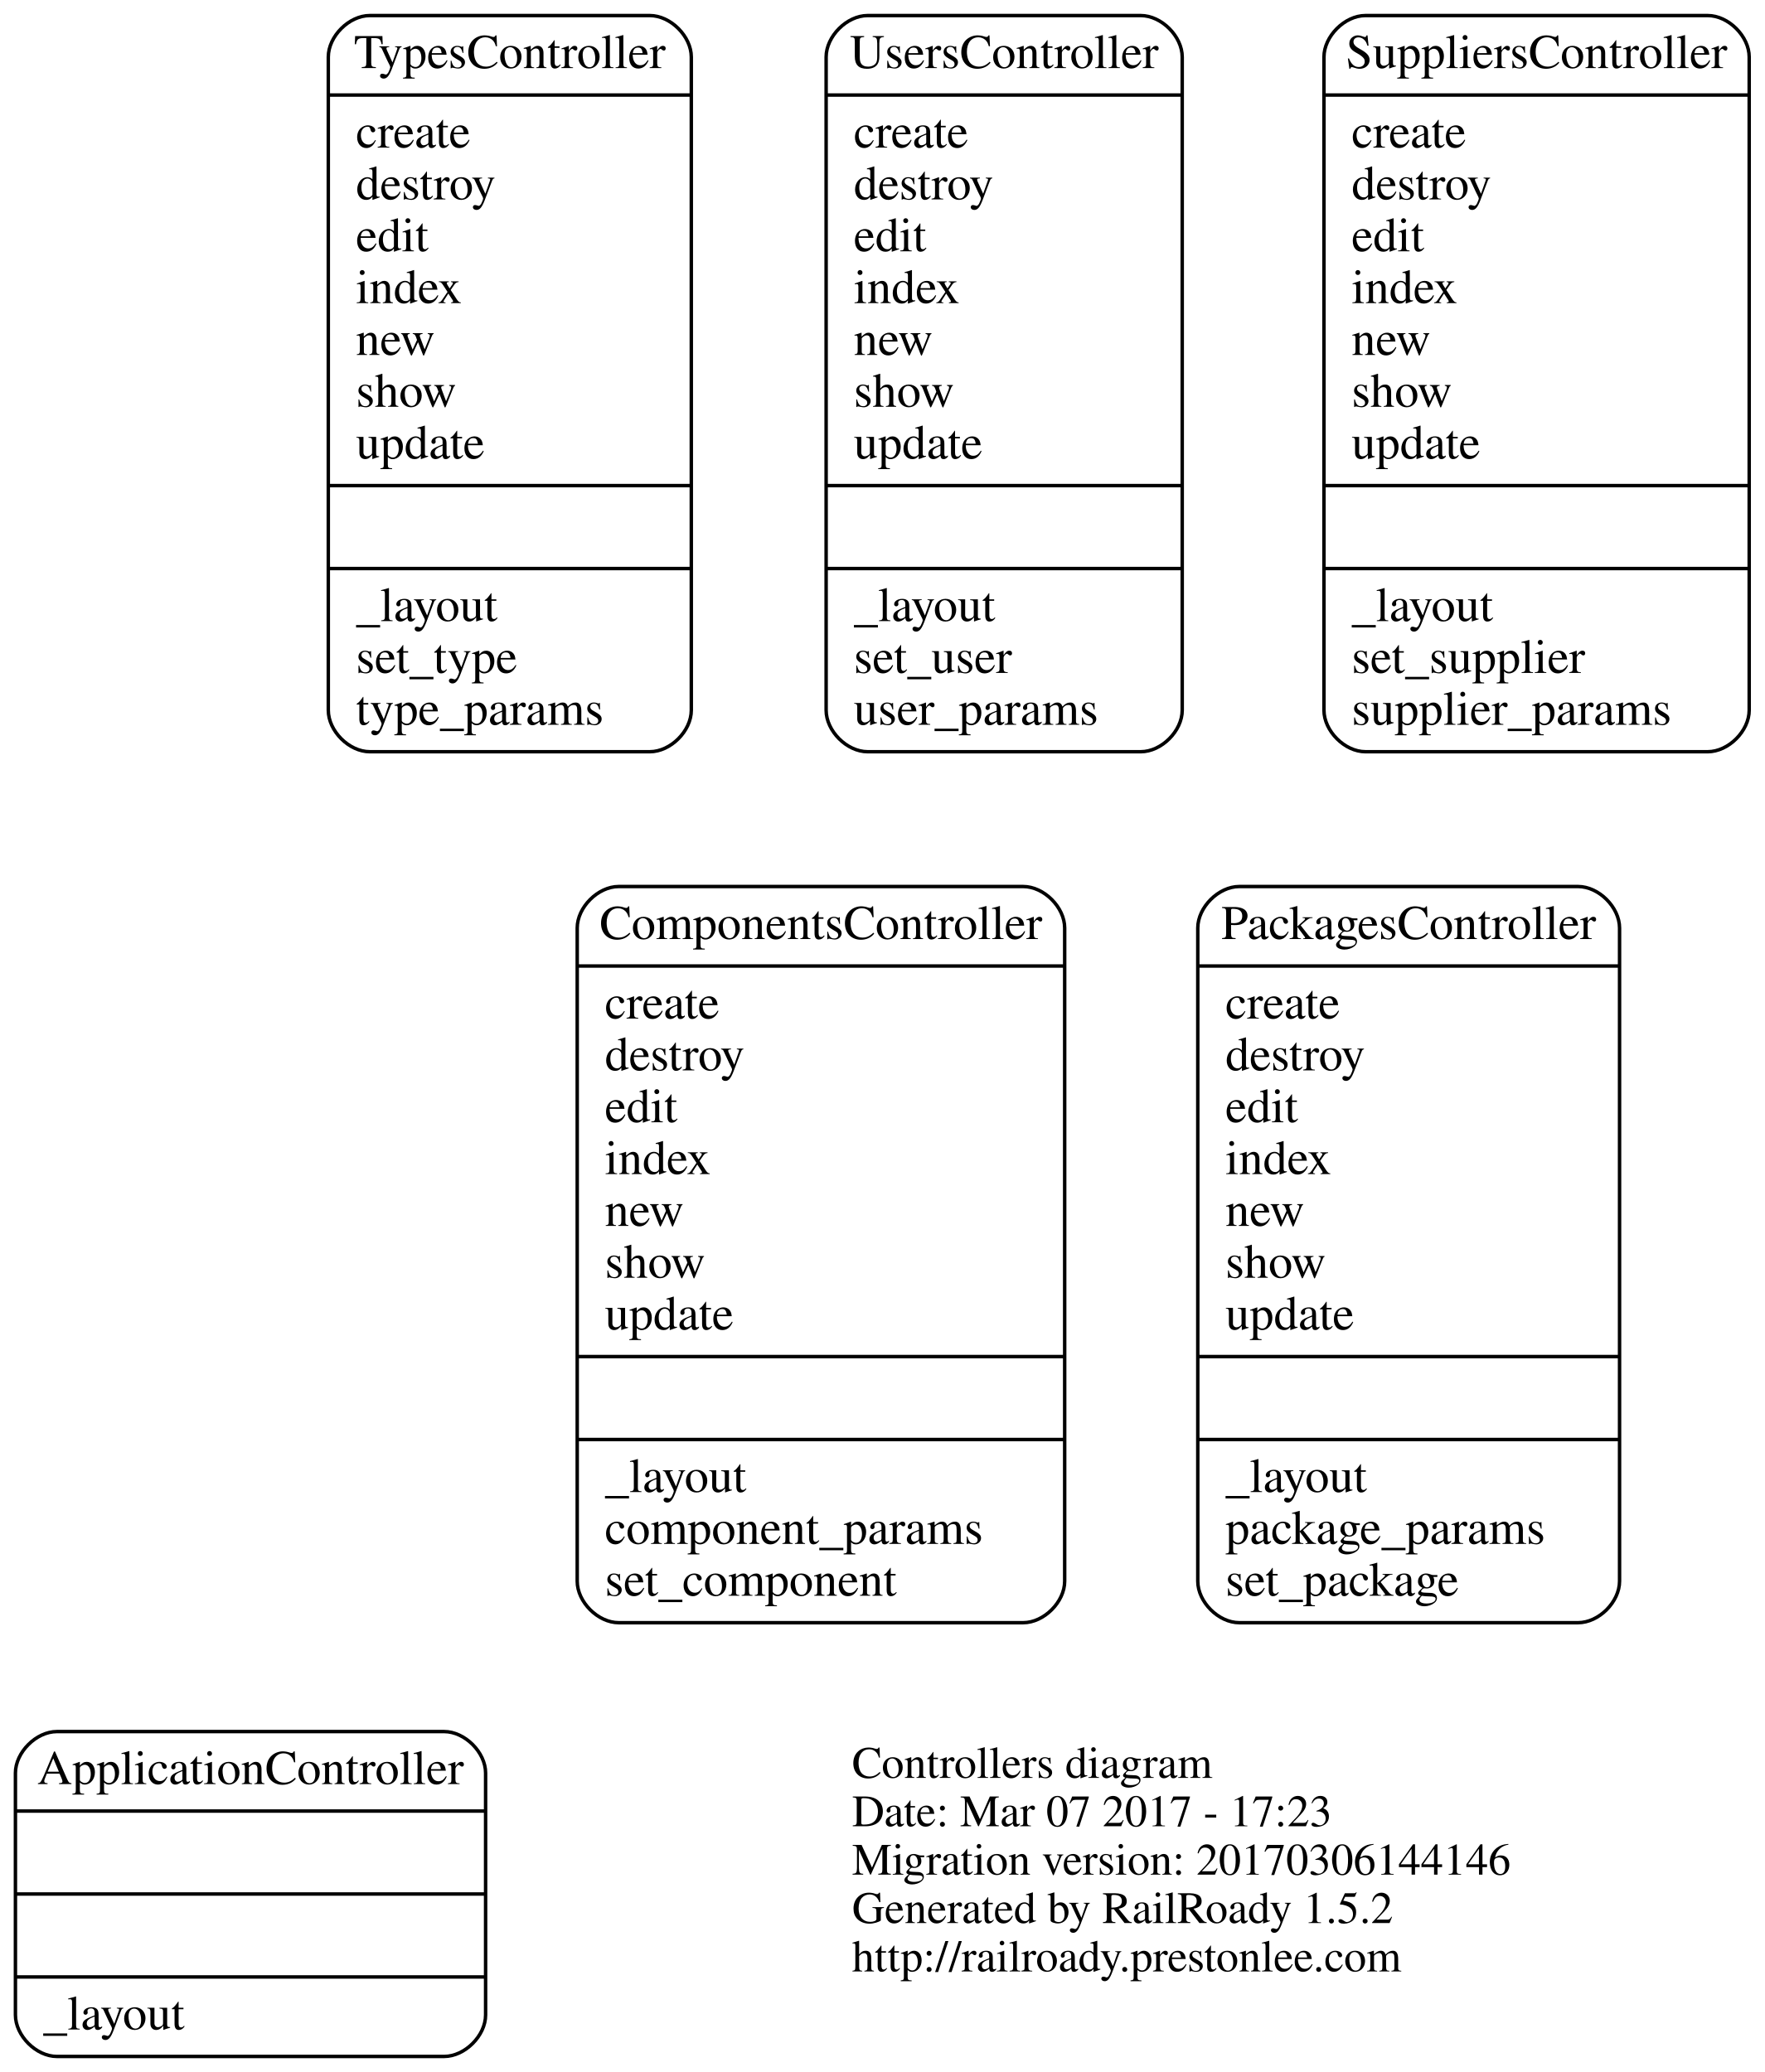
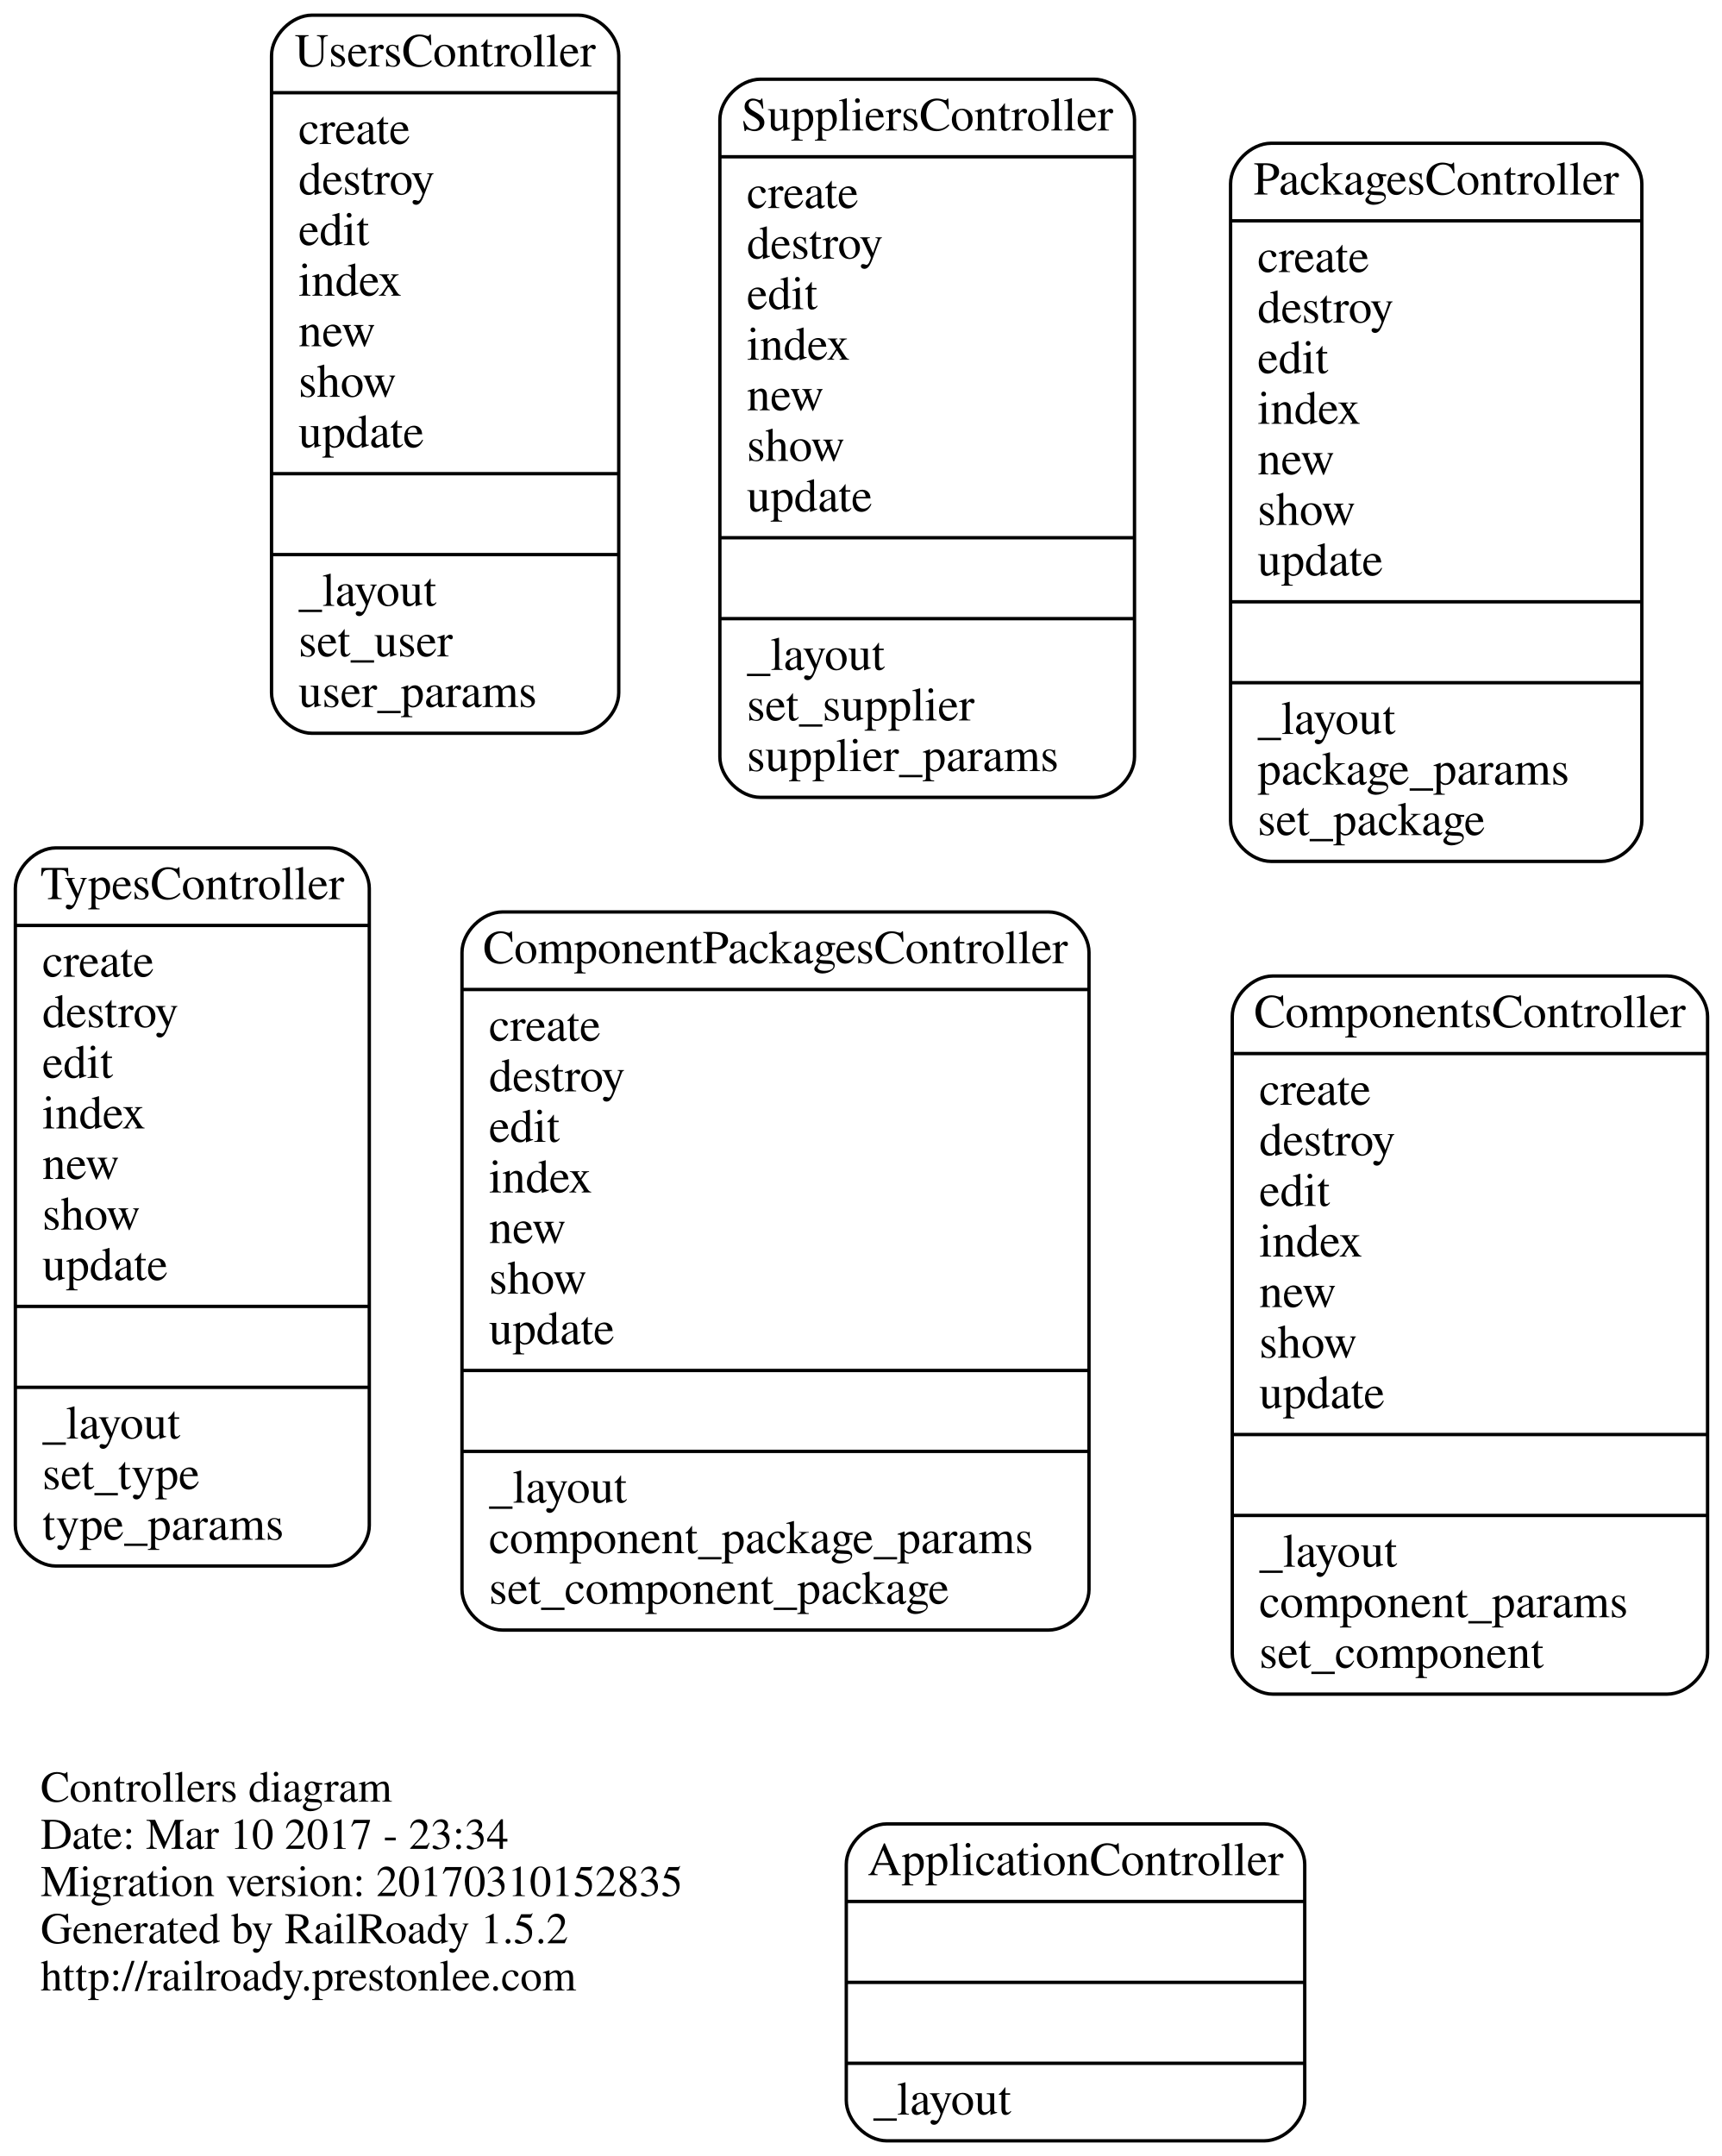
- <svg xmlns="http://www.w3.org/2000/svg" width="510pt" height="599pt" viewBox="0.00 0.00 509.50 599.50">
-   <g id="graph0" class="graph" transform="scale(1 1) rotate(0) translate(238 362)">
-     <polygon fill="none" stroke="none" points="-238,237.5 -238,-362 271.5,-362 271.5,237.5 -238,237.5" />
+ <svg xmlns="http://www.w3.org/2000/svg" width="511pt" height="640pt" viewBox="0.00 0.00 510.50 639.50">
+   <g id="graph0" class="graph" transform="scale(1 1) rotate(0) translate(232 370)">
+     <polygon fill="none" stroke="none" points="-232,269.5 -232,-370 278.5,-370 278.5,269.5 -232,269.5" />
    <g id="node1" class="node">
-       <text text-anchor="start" x="8" y="152.4" font-family="Times,serif" font-size="13.00">Controllers diagram</text>
-       <text text-anchor="start" x="8" y="166.4" font-family="Times,serif" font-size="13.00">Date: Mar 07 2017 - 17:23</text>
-       <text text-anchor="start" x="8" y="180.4" font-family="Times,serif" font-size="13.00">Migration version: 20170306144146</text>
-       <text text-anchor="start" x="8" y="194.4" font-family="Times,serif" font-size="13.00">Generated by RailRoady 1.5.2</text>
-       <text text-anchor="start" x="8" y="208.4" font-family="Times,serif" font-size="13.00">http://railroady.prestonlee.com</text>
+       <text text-anchor="start" x="-220" y="164.4" font-family="Times,serif" font-size="13.00">Controllers diagram</text>
+       <text text-anchor="start" x="-220" y="178.4" font-family="Times,serif" font-size="13.00">Date: Mar 10 2017 - 23:34</text>
+       <text text-anchor="start" x="-220" y="192.4" font-family="Times,serif" font-size="13.00">Migration version: 20170310152835</text>
+       <text text-anchor="start" x="-220" y="206.4" font-family="Times,serif" font-size="13.00">Generated by RailRoady 1.5.2</text>
+       <text text-anchor="start" x="-220" y="220.4" font-family="Times,serif" font-size="13.00">http://railroady.prestonlee.com</text>
    </g>
    <g id="node2" class="node">
-       <path fill="none" stroke="black" d="M-59.5,107.5C-59.5,107.5 57.5,107.5 57.5,107.5 63.5,107.5 69.5,101.5 69.5,95.5 69.5,95.5 69.5,-93.5 69.5,-93.5 69.5,-99.5 63.5,-105.5 57.5,-105.5 57.5,-105.5 -59.5,-105.5 -59.5,-105.5 -65.5,-105.5 -71.5,-99.5 -71.5,-93.5 -71.5,-93.5 -71.5,95.5 -71.5,95.5 -71.5,101.5 -65.5,107.5 -59.5,107.5" />
-       <text text-anchor="middle" x="-1" y="-90.3" font-family="Times,serif" font-size="14.00">ComponentsController</text>
-       <polyline fill="none" stroke="black" points="-71.5,-82.5 69.5,-82.5 " />
-       <text text-anchor="start" x="-63.5" y="-67.3" font-family="Times,serif" font-size="14.00">create</text>
-       <text text-anchor="start" x="-63.5" y="-52.3" font-family="Times,serif" font-size="14.00">destroy</text>
-       <text text-anchor="start" x="-63.5" y="-37.3" font-family="Times,serif" font-size="14.00">edit</text>
-       <text text-anchor="start" x="-63.5" y="-22.3" font-family="Times,serif" font-size="14.00">index</text>
-       <text text-anchor="start" x="-63.5" y="-7.3" font-family="Times,serif" font-size="14.00">new</text>
-       <text text-anchor="start" x="-63.5" y="7.7" font-family="Times,serif" font-size="14.00">show</text>
-       <text text-anchor="start" x="-63.5" y="22.7" font-family="Times,serif" font-size="14.00">update</text>
-       <polyline fill="none" stroke="black" points="-71.5,30.5 69.5,30.5 " />
-       <polyline fill="none" stroke="black" points="-71.5,54.5 69.5,54.5 " />
-       <text text-anchor="start" x="-63.5" y="69.7" font-family="Times,serif" font-size="14.00">_layout</text>
-       <text text-anchor="start" x="-63.5" y="84.7" font-family="Times,serif" font-size="14.00">component_params</text>
-       <text text-anchor="start" x="-63.5" y="99.7" font-family="Times,serif" font-size="14.00">set_component</text>
+       <path fill="none" stroke="black" d="M145.5,132.5C145.5,132.5 262.5,132.5 262.5,132.5 268.5,132.5 274.5,126.5 274.5,120.5 274.5,120.5 274.5,-68.5 274.5,-68.5 274.5,-74.5 268.5,-80.5 262.5,-80.5 262.5,-80.5 145.5,-80.5 145.5,-80.5 139.5,-80.5 133.5,-74.5 133.5,-68.5 133.5,-68.5 133.5,120.5 133.5,120.5 133.5,126.5 139.5,132.5 145.5,132.5" />
+       <text text-anchor="middle" x="204" y="-65.3" font-family="Times,serif" font-size="14.00">ComponentsController</text>
+       <polyline fill="none" stroke="black" points="133.5,-57.5 274.5,-57.5 " />
+       <text text-anchor="start" x="141.5" y="-42.3" font-family="Times,serif" font-size="14.00">create</text>
+       <text text-anchor="start" x="141.5" y="-27.3" font-family="Times,serif" font-size="14.00">destroy</text>
+       <text text-anchor="start" x="141.5" y="-12.3" font-family="Times,serif" font-size="14.00">edit</text>
+       <text text-anchor="start" x="141.5" y="2.7" font-family="Times,serif" font-size="14.00">index</text>
+       <text text-anchor="start" x="141.5" y="17.7" font-family="Times,serif" font-size="14.00">new</text>
+       <text text-anchor="start" x="141.5" y="32.7" font-family="Times,serif" font-size="14.00">show</text>
+       <text text-anchor="start" x="141.5" y="47.7" font-family="Times,serif" font-size="14.00">update</text>
+       <polyline fill="none" stroke="black" points="133.5,55.5 274.5,55.5 " />
+       <polyline fill="none" stroke="black" points="133.5,79.5 274.5,79.5 " />
+       <text text-anchor="start" x="141.5" y="94.7" font-family="Times,serif" font-size="14.00">_layout</text>
+       <text text-anchor="start" x="141.5" y="109.7" font-family="Times,serif" font-size="14.00">component_params</text>
+       <text text-anchor="start" x="141.5" y="124.7" font-family="Times,serif" font-size="14.00">set_component</text>
    </g>
    <g id="node3" class="node">
-       <path fill="none" stroke="black" d="M120,107.5C120,107.5 218,107.5 218,107.5 224,107.5 230,101.5 230,95.5 230,95.5 230,-93.5 230,-93.5 230,-99.5 224,-105.5 218,-105.5 218,-105.5 120,-105.5 120,-105.5 114,-105.5 108,-99.5 108,-93.5 108,-93.5 108,95.5 108,95.5 108,101.5 114,107.5 120,107.5" />
-       <text text-anchor="middle" x="169" y="-90.3" font-family="Times,serif" font-size="14.00">PackagesController</text>
-       <polyline fill="none" stroke="black" points="108,-82.5 230,-82.5 " />
-       <text text-anchor="start" x="116" y="-67.3" font-family="Times,serif" font-size="14.00">create</text>
-       <text text-anchor="start" x="116" y="-52.3" font-family="Times,serif" font-size="14.00">destroy</text>
-       <text text-anchor="start" x="116" y="-37.3" font-family="Times,serif" font-size="14.00">edit</text>
-       <text text-anchor="start" x="116" y="-22.3" font-family="Times,serif" font-size="14.00">index</text>
-       <text text-anchor="start" x="116" y="-7.3" font-family="Times,serif" font-size="14.00">new</text>
-       <text text-anchor="start" x="116" y="7.7" font-family="Times,serif" font-size="14.00">show</text>
-       <text text-anchor="start" x="116" y="22.7" font-family="Times,serif" font-size="14.00">update</text>
-       <polyline fill="none" stroke="black" points="108,30.5 230,30.5 " />
-       <polyline fill="none" stroke="black" points="108,54.5 230,54.5 " />
-       <text text-anchor="start" x="116" y="69.7" font-family="Times,serif" font-size="14.00">_layout</text>
-       <text text-anchor="start" x="116" y="84.7" font-family="Times,serif" font-size="14.00">package_params</text>
-       <text text-anchor="start" x="116" y="99.7" font-family="Times,serif" font-size="14.00">set_package</text>
+       <path fill="none" stroke="black" d="M145,-114.5C145,-114.5 243,-114.5 243,-114.5 249,-114.5 255,-120.5 255,-126.5 255,-126.5 255,-315.5 255,-315.5 255,-321.5 249,-327.5 243,-327.5 243,-327.5 145,-327.5 145,-327.5 139,-327.5 133,-321.5 133,-315.5 133,-315.5 133,-126.5 133,-126.5 133,-120.5 139,-114.5 145,-114.5" />
+       <text text-anchor="middle" x="194" y="-312.3" font-family="Times,serif" font-size="14.00">PackagesController</text>
+       <polyline fill="none" stroke="black" points="133,-304.5 255,-304.5 " />
+       <text text-anchor="start" x="141" y="-289.3" font-family="Times,serif" font-size="14.00">create</text>
+       <text text-anchor="start" x="141" y="-274.3" font-family="Times,serif" font-size="14.00">destroy</text>
+       <text text-anchor="start" x="141" y="-259.3" font-family="Times,serif" font-size="14.00">edit</text>
+       <text text-anchor="start" x="141" y="-244.3" font-family="Times,serif" font-size="14.00">index</text>
+       <text text-anchor="start" x="141" y="-229.3" font-family="Times,serif" font-size="14.00">new</text>
+       <text text-anchor="start" x="141" y="-214.3" font-family="Times,serif" font-size="14.00">show</text>
+       <text text-anchor="start" x="141" y="-199.3" font-family="Times,serif" font-size="14.00">update</text>
+       <polyline fill="none" stroke="black" points="133,-191.5 255,-191.5 " />
+       <polyline fill="none" stroke="black" points="133,-167.5 255,-167.5 " />
+       <text text-anchor="start" x="141" y="-152.3" font-family="Times,serif" font-size="14.00">_layout</text>
+       <text text-anchor="start" x="141" y="-137.3" font-family="Times,serif" font-size="14.00">package_params</text>
+       <text text-anchor="start" x="141" y="-122.3" font-family="Times,serif" font-size="14.00">set_package</text>
    </g>
    <g id="node4" class="node">
-       <path fill="none" stroke="black" d="M-222,233C-222,233 -110,233 -110,233 -104,233 -98,227 -98,221 -98,221 -98,151 -98,151 -98,145 -104,139 -110,139 -110,139 -222,139 -222,139 -228,139 -234,145 -234,151 -234,151 -234,221 -234,221 -234,227 -228,233 -222,233" />
-       <text text-anchor="middle" x="-166" y="154.2" font-family="Times,serif" font-size="14.00">ApplicationController</text>
-       <polyline fill="none" stroke="black" points="-234,162 -98,162 " />
-       <polyline fill="none" stroke="black" points="-234,186 -98,186 " />
-       <polyline fill="none" stroke="black" points="-234,210 -98,210 " />
-       <text text-anchor="start" x="-226" y="225.2" font-family="Times,serif" font-size="14.00">_layout</text>
+       <path fill="none" stroke="black" d="M31,265C31,265 143,265 143,265 149,265 155,259 155,253 155,253 155,183 155,183 155,177 149,171 143,171 143,171 31,171 31,171 25,171 19,177 19,183 19,183 19,253 19,253 19,259 25,265 31,265" />
+       <text text-anchor="middle" x="87" y="186.2" font-family="Times,serif" font-size="14.00">ApplicationController</text>
+       <polyline fill="none" stroke="black" points="19,194 155,194 " />
+       <polyline fill="none" stroke="black" points="19,218 155,218 " />
+       <polyline fill="none" stroke="black" points="19,242 155,242 " />
+       <text text-anchor="start" x="27" y="257.2" font-family="Times,serif" font-size="14.00">_layout</text>
    </g>
    <g id="node5" class="node">
-       <path fill="none" stroke="black" d="M12.5,-144.5C12.5,-144.5 91.5,-144.5 91.5,-144.5 97.5,-144.5 103.5,-150.5 103.5,-156.5 103.5,-156.5 103.5,-345.5 103.5,-345.5 103.5,-351.5 97.5,-357.5 91.5,-357.5 91.5,-357.5 12.5,-357.5 12.5,-357.5 6.5,-357.5 0.5,-351.5 0.5,-345.5 0.5,-345.5 0.5,-156.5 0.5,-156.5 0.5,-150.5 6.5,-144.5 12.5,-144.5" />
-       <text text-anchor="middle" x="52" y="-342.3" font-family="Times,serif" font-size="14.00">UsersController</text>
-       <polyline fill="none" stroke="black" points="0.5,-334.5 103.5,-334.5 " />
-       <text text-anchor="start" x="8.5" y="-319.3" font-family="Times,serif" font-size="14.00">create</text>
-       <text text-anchor="start" x="8.5" y="-304.3" font-family="Times,serif" font-size="14.00">destroy</text>
-       <text text-anchor="start" x="8.5" y="-289.3" font-family="Times,serif" font-size="14.00">edit</text>
-       <text text-anchor="start" x="8.5" y="-274.3" font-family="Times,serif" font-size="14.00">index</text>
-       <text text-anchor="start" x="8.5" y="-259.3" font-family="Times,serif" font-size="14.00">new</text>
-       <text text-anchor="start" x="8.5" y="-244.3" font-family="Times,serif" font-size="14.00">show</text>
-       <text text-anchor="start" x="8.5" y="-229.3" font-family="Times,serif" font-size="14.00">update</text>
-       <polyline fill="none" stroke="black" points="0.5,-221.5 103.5,-221.5 " />
-       <polyline fill="none" stroke="black" points="0.5,-197.5 103.5,-197.5 " />
-       <text text-anchor="start" x="8.5" y="-182.3" font-family="Times,serif" font-size="14.00">_layout</text>
-       <text text-anchor="start" x="8.5" y="-167.3" font-family="Times,serif" font-size="14.00">set_user</text>
-       <text text-anchor="start" x="8.5" y="-152.3" font-family="Times,serif" font-size="14.00">user_params</text>
+       <path fill="none" stroke="black" d="M-139.5,-152.5C-139.5,-152.5 -60.5,-152.5 -60.5,-152.5 -54.5,-152.5 -48.5,-158.5 -48.5,-164.5 -48.5,-164.5 -48.5,-353.5 -48.5,-353.5 -48.5,-359.5 -54.5,-365.5 -60.5,-365.5 -60.5,-365.5 -139.5,-365.5 -139.5,-365.5 -145.5,-365.5 -151.5,-359.5 -151.5,-353.5 -151.5,-353.5 -151.5,-164.5 -151.5,-164.5 -151.5,-158.5 -145.5,-152.5 -139.5,-152.5" />
+       <text text-anchor="middle" x="-100" y="-350.3" font-family="Times,serif" font-size="14.00">UsersController</text>
+       <polyline fill="none" stroke="black" points="-151.5,-342.5 -48.5,-342.5 " />
+       <text text-anchor="start" x="-143.5" y="-327.3" font-family="Times,serif" font-size="14.00">create</text>
+       <text text-anchor="start" x="-143.5" y="-312.3" font-family="Times,serif" font-size="14.00">destroy</text>
+       <text text-anchor="start" x="-143.5" y="-297.3" font-family="Times,serif" font-size="14.00">edit</text>
+       <text text-anchor="start" x="-143.5" y="-282.3" font-family="Times,serif" font-size="14.00">index</text>
+       <text text-anchor="start" x="-143.5" y="-267.3" font-family="Times,serif" font-size="14.00">new</text>
+       <text text-anchor="start" x="-143.5" y="-252.3" font-family="Times,serif" font-size="14.00">show</text>
+       <text text-anchor="start" x="-143.5" y="-237.3" font-family="Times,serif" font-size="14.00">update</text>
+       <polyline fill="none" stroke="black" points="-151.5,-229.5 -48.5,-229.5 " />
+       <polyline fill="none" stroke="black" points="-151.5,-205.5 -48.5,-205.5 " />
+       <text text-anchor="start" x="-143.5" y="-190.3" font-family="Times,serif" font-size="14.00">_layout</text>
+       <text text-anchor="start" x="-143.5" y="-175.3" font-family="Times,serif" font-size="14.00">set_user</text>
+       <text text-anchor="start" x="-143.5" y="-160.3" font-family="Times,serif" font-size="14.00">user_params</text>
    </g>
    <g id="node6" class="node">
-       <path fill="none" stroke="black" d="M156.5,-144.5C156.5,-144.5 255.5,-144.5 255.5,-144.5 261.5,-144.5 267.5,-150.5 267.5,-156.5 267.5,-156.5 267.5,-345.5 267.5,-345.5 267.5,-351.5 261.5,-357.5 255.5,-357.5 255.5,-357.5 156.5,-357.5 156.5,-357.5 150.5,-357.5 144.5,-351.5 144.5,-345.5 144.5,-345.5 144.5,-156.5 144.5,-156.5 144.5,-150.5 150.5,-144.5 156.5,-144.5" />
-       <text text-anchor="middle" x="206" y="-342.3" font-family="Times,serif" font-size="14.00">SuppliersController</text>
-       <polyline fill="none" stroke="black" points="144.5,-334.5 267.5,-334.5 " />
-       <text text-anchor="start" x="152.5" y="-319.3" font-family="Times,serif" font-size="14.00">create</text>
-       <text text-anchor="start" x="152.5" y="-304.3" font-family="Times,serif" font-size="14.00">destroy</text>
-       <text text-anchor="start" x="152.5" y="-289.3" font-family="Times,serif" font-size="14.00">edit</text>
-       <text text-anchor="start" x="152.5" y="-274.3" font-family="Times,serif" font-size="14.00">index</text>
-       <text text-anchor="start" x="152.5" y="-259.3" font-family="Times,serif" font-size="14.00">new</text>
-       <text text-anchor="start" x="152.5" y="-244.3" font-family="Times,serif" font-size="14.00">show</text>
-       <text text-anchor="start" x="152.5" y="-229.3" font-family="Times,serif" font-size="14.00">update</text>
-       <polyline fill="none" stroke="black" points="144.5,-221.5 267.5,-221.5 " />
-       <polyline fill="none" stroke="black" points="144.5,-197.5 267.5,-197.5 " />
-       <text text-anchor="start" x="152.5" y="-182.3" font-family="Times,serif" font-size="14.00">_layout</text>
-       <text text-anchor="start" x="152.5" y="-167.3" font-family="Times,serif" font-size="14.00">set_supplier</text>
-       <text text-anchor="start" x="152.5" y="-152.3" font-family="Times,serif" font-size="14.00">supplier_params</text>
+       <path fill="none" stroke="black" d="M-83,113.5C-83,113.5 79,113.5 79,113.5 85,113.5 91,107.5 91,101.5 91,101.5 91,-87.5 91,-87.5 91,-93.5 85,-99.5 79,-99.5 79,-99.5 -83,-99.5 -83,-99.5 -89,-99.5 -95,-93.5 -95,-87.5 -95,-87.5 -95,101.5 -95,101.5 -95,107.5 -89,113.5 -83,113.5" />
+       <text text-anchor="middle" x="-2" y="-84.3" font-family="Times,serif" font-size="14.00">ComponentPackagesController</text>
+       <polyline fill="none" stroke="black" points="-95,-76.5 91,-76.5 " />
+       <text text-anchor="start" x="-87" y="-61.3" font-family="Times,serif" font-size="14.00">create</text>
+       <text text-anchor="start" x="-87" y="-46.3" font-family="Times,serif" font-size="14.00">destroy</text>
+       <text text-anchor="start" x="-87" y="-31.3" font-family="Times,serif" font-size="14.00">edit</text>
+       <text text-anchor="start" x="-87" y="-16.3" font-family="Times,serif" font-size="14.00">index</text>
+       <text text-anchor="start" x="-87" y="-1.3" font-family="Times,serif" font-size="14.00">new</text>
+       <text text-anchor="start" x="-87" y="13.7" font-family="Times,serif" font-size="14.00">show</text>
+       <text text-anchor="start" x="-87" y="28.7" font-family="Times,serif" font-size="14.00">update</text>
+       <polyline fill="none" stroke="black" points="-95,36.5 91,36.5 " />
+       <polyline fill="none" stroke="black" points="-95,60.5 91,60.5 " />
+       <text text-anchor="start" x="-87" y="75.7" font-family="Times,serif" font-size="14.00">_layout</text>
+       <text text-anchor="start" x="-87" y="90.7" font-family="Times,serif" font-size="14.00">component_package_params</text>
+       <text text-anchor="start" x="-87" y="105.7" font-family="Times,serif" font-size="14.00">set_component_package</text>
    </g>
    <g id="node7" class="node">
-       <path fill="none" stroke="black" d="M-131.5,-144.5C-131.5,-144.5 -50.5,-144.5 -50.5,-144.5 -44.5,-144.5 -38.5,-150.5 -38.5,-156.5 -38.5,-156.5 -38.5,-345.5 -38.5,-345.5 -38.5,-351.5 -44.5,-357.5 -50.5,-357.5 -50.5,-357.5 -131.5,-357.5 -131.5,-357.5 -137.5,-357.5 -143.5,-351.5 -143.5,-345.5 -143.5,-345.5 -143.5,-156.5 -143.5,-156.5 -143.5,-150.5 -137.5,-144.5 -131.5,-144.5" />
-       <text text-anchor="middle" x="-91" y="-342.3" font-family="Times,serif" font-size="14.00">TypesController</text>
-       <polyline fill="none" stroke="black" points="-143.5,-334.5 -38.5,-334.5 " />
-       <text text-anchor="start" x="-135.5" y="-319.3" font-family="Times,serif" font-size="14.00">create</text>
-       <text text-anchor="start" x="-135.5" y="-304.3" font-family="Times,serif" font-size="14.00">destroy</text>
-       <text text-anchor="start" x="-135.5" y="-289.3" font-family="Times,serif" font-size="14.00">edit</text>
-       <text text-anchor="start" x="-135.5" y="-274.3" font-family="Times,serif" font-size="14.00">index</text>
-       <text text-anchor="start" x="-135.5" y="-259.3" font-family="Times,serif" font-size="14.00">new</text>
-       <text text-anchor="start" x="-135.5" y="-244.3" font-family="Times,serif" font-size="14.00">show</text>
-       <text text-anchor="start" x="-135.5" y="-229.3" font-family="Times,serif" font-size="14.00">update</text>
-       <polyline fill="none" stroke="black" points="-143.5,-221.5 -38.5,-221.5 " />
-       <polyline fill="none" stroke="black" points="-143.5,-197.5 -38.5,-197.5 " />
-       <text text-anchor="start" x="-135.5" y="-182.3" font-family="Times,serif" font-size="14.00">_layout</text>
-       <text text-anchor="start" x="-135.5" y="-167.3" font-family="Times,serif" font-size="14.00">set_type</text>
-       <text text-anchor="start" x="-135.5" y="-152.3" font-family="Times,serif" font-size="14.00">type_params</text>
+       <path fill="none" stroke="black" d="M-6.5,-133.5C-6.5,-133.5 92.5,-133.5 92.5,-133.5 98.5,-133.5 104.5,-139.5 104.5,-145.5 104.5,-145.5 104.5,-334.5 104.5,-334.5 104.5,-340.5 98.5,-346.5 92.5,-346.5 92.5,-346.5 -6.5,-346.5 -6.5,-346.5 -12.5,-346.5 -18.5,-340.5 -18.5,-334.5 -18.5,-334.5 -18.5,-145.5 -18.5,-145.5 -18.5,-139.5 -12.5,-133.5 -6.5,-133.5" />
+       <text text-anchor="middle" x="43" y="-331.3" font-family="Times,serif" font-size="14.00">SuppliersController</text>
+       <polyline fill="none" stroke="black" points="-18.5,-323.5 104.5,-323.5 " />
+       <text text-anchor="start" x="-10.5" y="-308.3" font-family="Times,serif" font-size="14.00">create</text>
+       <text text-anchor="start" x="-10.5" y="-293.3" font-family="Times,serif" font-size="14.00">destroy</text>
+       <text text-anchor="start" x="-10.5" y="-278.3" font-family="Times,serif" font-size="14.00">edit</text>
+       <text text-anchor="start" x="-10.5" y="-263.3" font-family="Times,serif" font-size="14.00">index</text>
+       <text text-anchor="start" x="-10.5" y="-248.3" font-family="Times,serif" font-size="14.00">new</text>
+       <text text-anchor="start" x="-10.5" y="-233.3" font-family="Times,serif" font-size="14.00">show</text>
+       <text text-anchor="start" x="-10.5" y="-218.3" font-family="Times,serif" font-size="14.00">update</text>
+       <polyline fill="none" stroke="black" points="-18.5,-210.5 104.5,-210.5 " />
+       <polyline fill="none" stroke="black" points="-18.5,-186.5 104.5,-186.5 " />
+       <text text-anchor="start" x="-10.5" y="-171.3" font-family="Times,serif" font-size="14.00">_layout</text>
+       <text text-anchor="start" x="-10.5" y="-156.3" font-family="Times,serif" font-size="14.00">set_supplier</text>
+       <text text-anchor="start" x="-10.5" y="-141.3" font-family="Times,serif" font-size="14.00">supplier_params</text>
+     </g>
+     <g id="node8" class="node">
+       <path fill="none" stroke="black" d="M-215.5,94.5C-215.5,94.5 -134.5,94.5 -134.5,94.5 -128.5,94.5 -122.5,88.5 -122.5,82.5 -122.5,82.5 -122.5,-106.5 -122.5,-106.5 -122.5,-112.5 -128.5,-118.5 -134.5,-118.5 -134.5,-118.5 -215.5,-118.5 -215.5,-118.5 -221.5,-118.5 -227.5,-112.5 -227.5,-106.5 -227.5,-106.5 -227.5,82.5 -227.5,82.5 -227.5,88.5 -221.5,94.5 -215.5,94.5" />
+       <text text-anchor="middle" x="-175" y="-103.3" font-family="Times,serif" font-size="14.00">TypesController</text>
+       <polyline fill="none" stroke="black" points="-227.5,-95.5 -122.5,-95.5 " />
+       <text text-anchor="start" x="-219.5" y="-80.3" font-family="Times,serif" font-size="14.00">create</text>
+       <text text-anchor="start" x="-219.5" y="-65.3" font-family="Times,serif" font-size="14.00">destroy</text>
+       <text text-anchor="start" x="-219.5" y="-50.3" font-family="Times,serif" font-size="14.00">edit</text>
+       <text text-anchor="start" x="-219.5" y="-35.3" font-family="Times,serif" font-size="14.00">index</text>
+       <text text-anchor="start" x="-219.5" y="-20.3" font-family="Times,serif" font-size="14.00">new</text>
+       <text text-anchor="start" x="-219.5" y="-5.3" font-family="Times,serif" font-size="14.00">show</text>
+       <text text-anchor="start" x="-219.5" y="9.7" font-family="Times,serif" font-size="14.00">update</text>
+       <polyline fill="none" stroke="black" points="-227.5,17.5 -122.5,17.5 " />
+       <polyline fill="none" stroke="black" points="-227.5,41.5 -122.5,41.5 " />
+       <text text-anchor="start" x="-219.5" y="56.7" font-family="Times,serif" font-size="14.00">_layout</text>
+       <text text-anchor="start" x="-219.5" y="71.7" font-family="Times,serif" font-size="14.00">set_type</text>
+       <text text-anchor="start" x="-219.5" y="86.7" font-family="Times,serif" font-size="14.00">type_params</text>
    </g>
  </g>
</svg>
